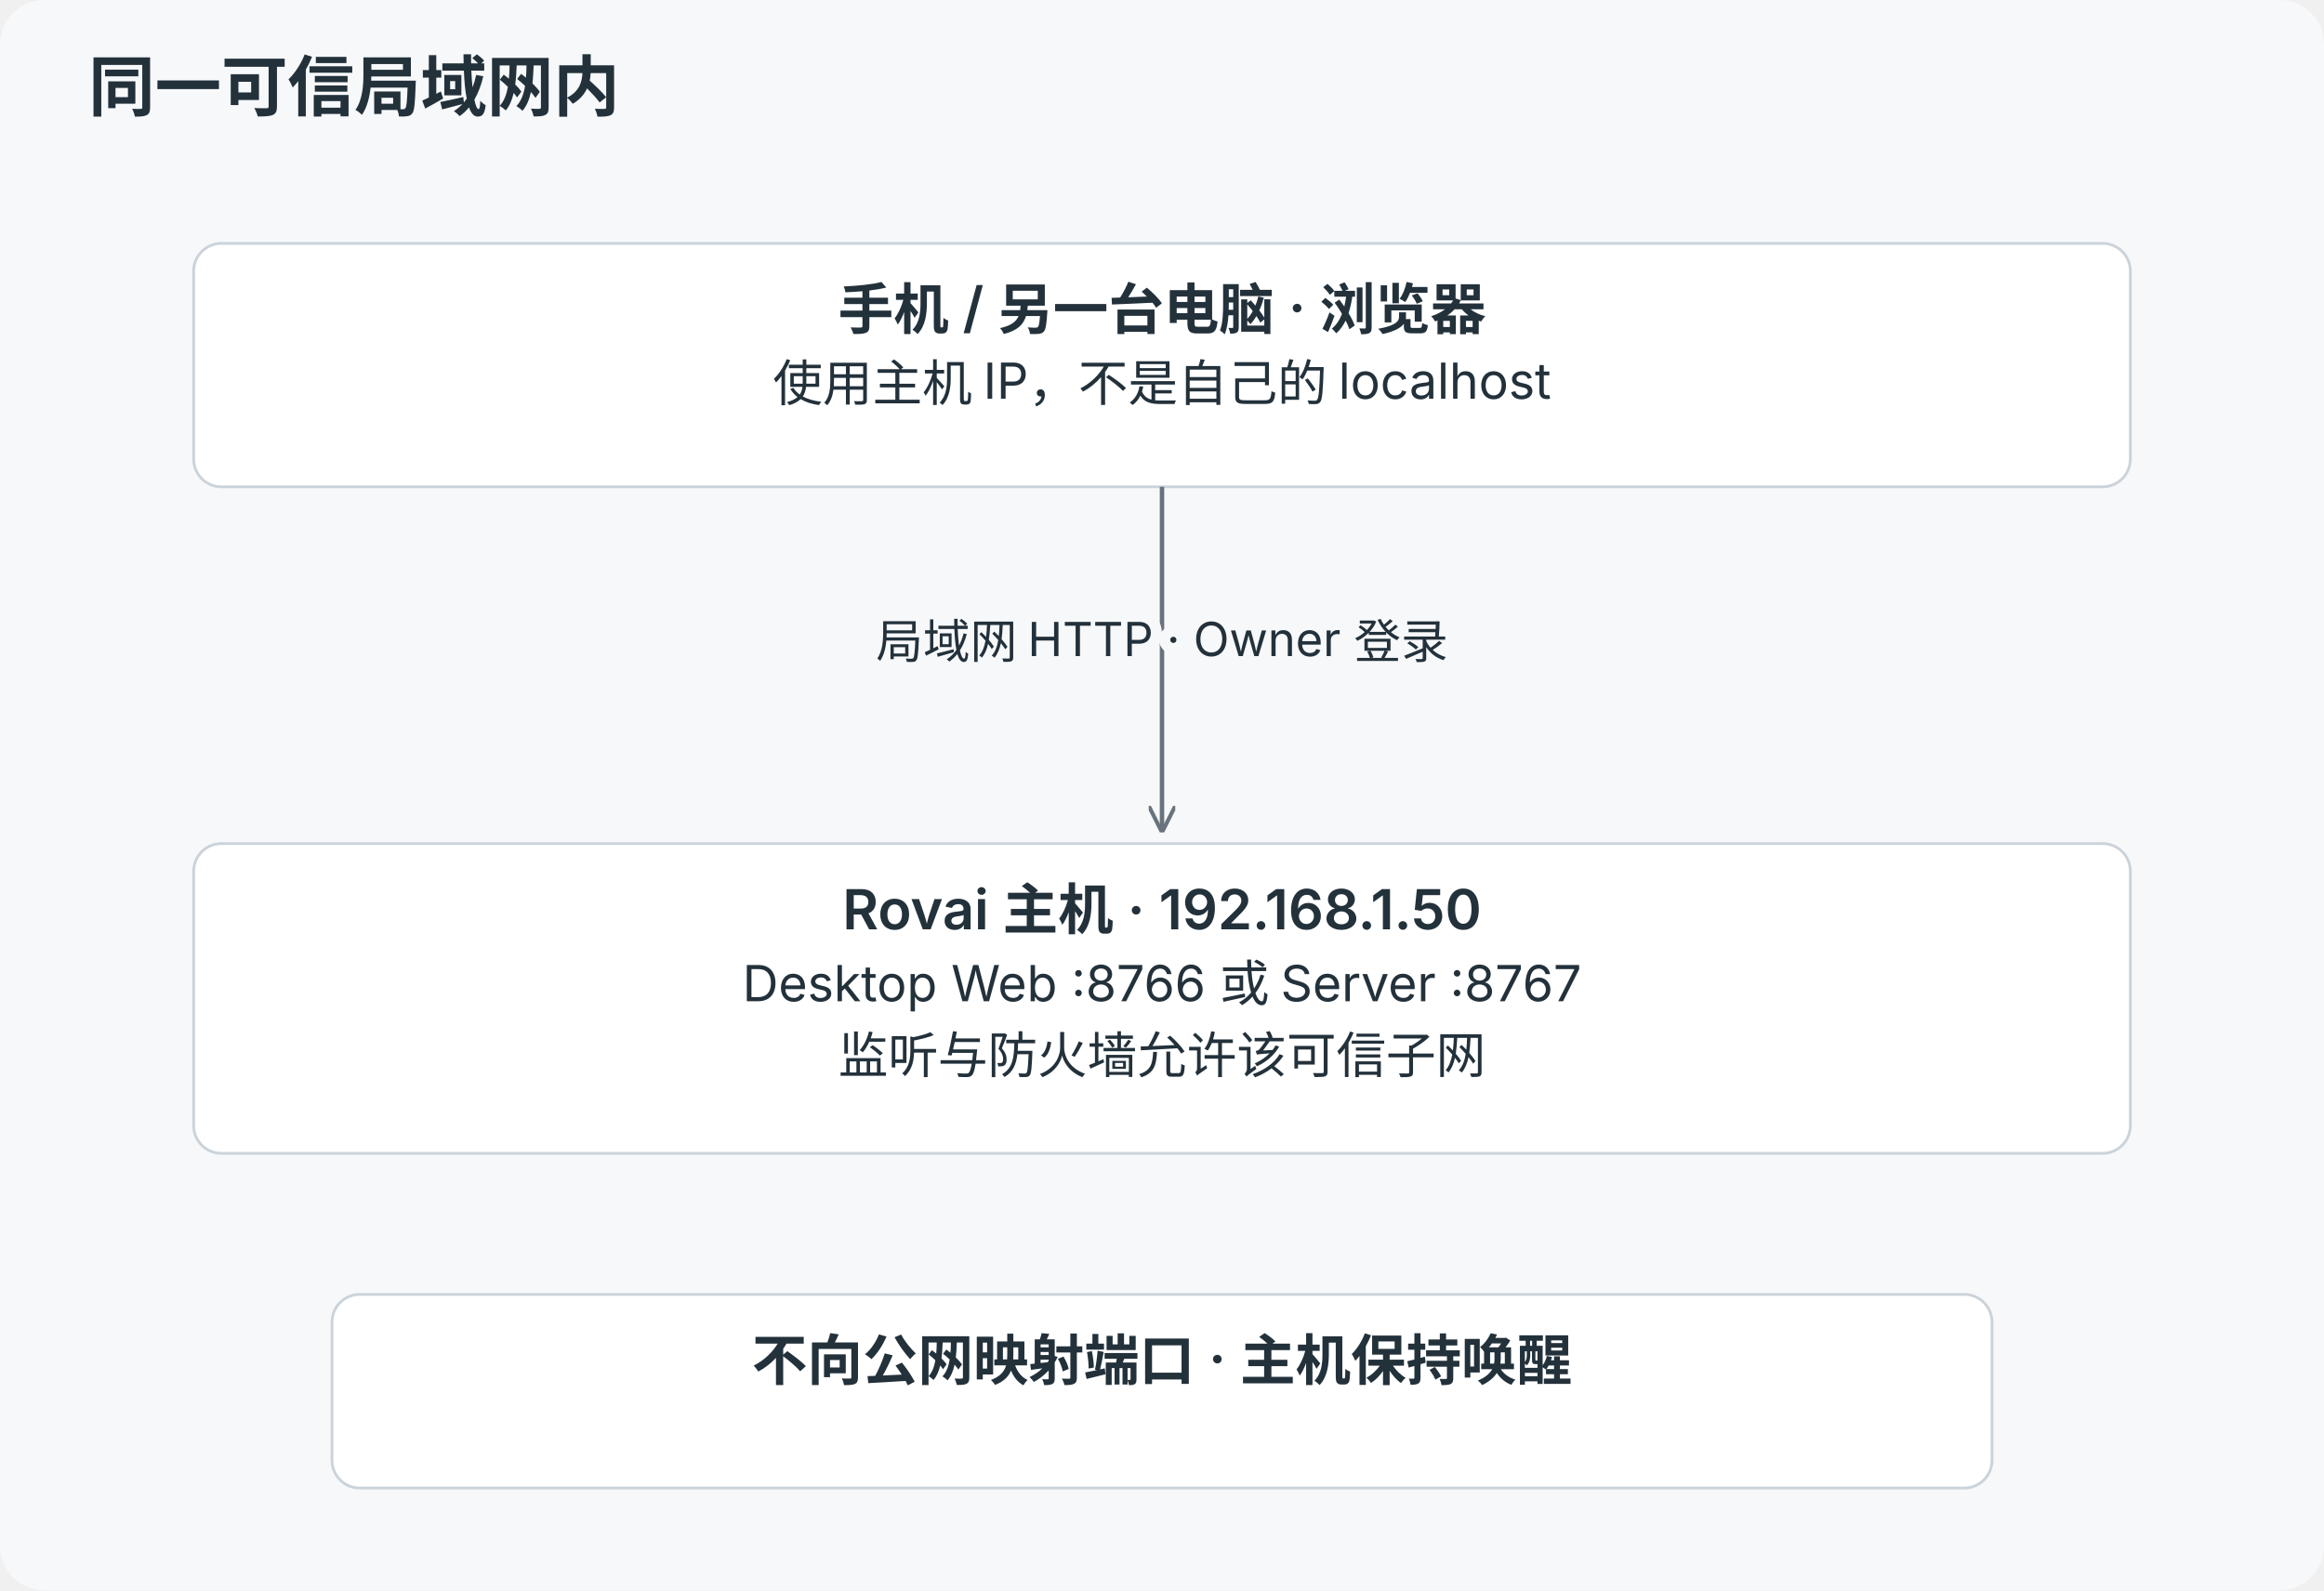
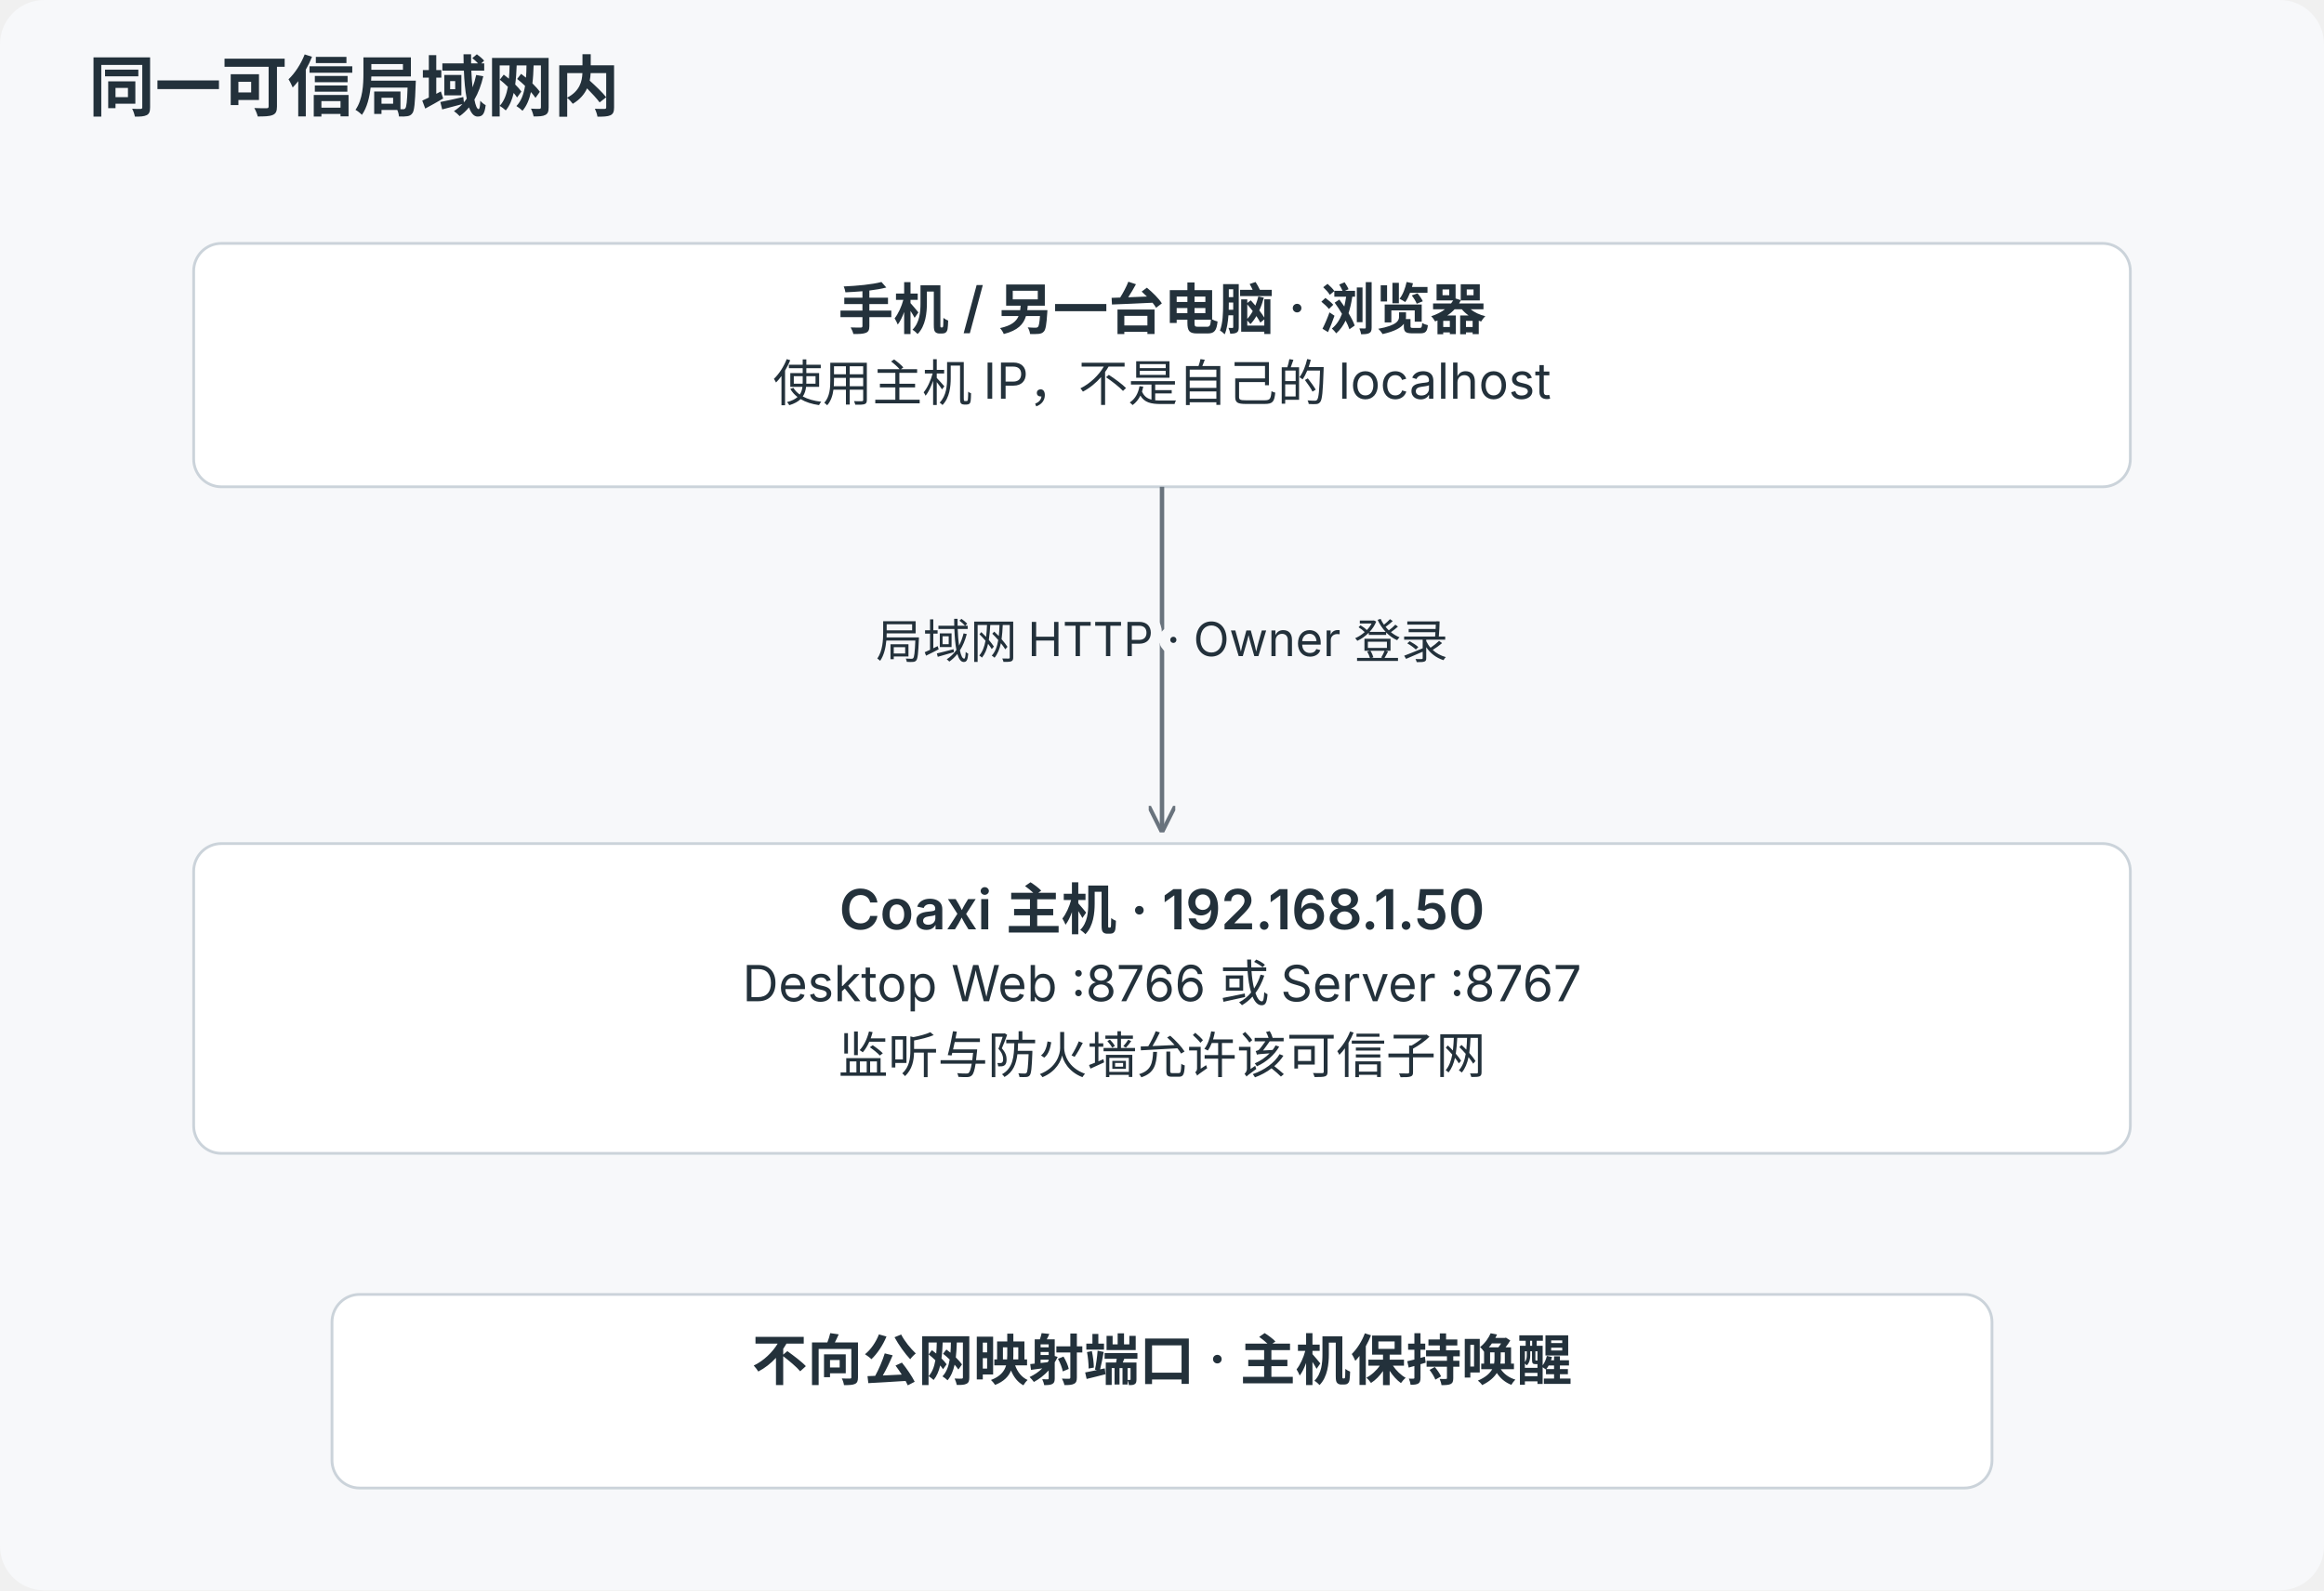
<svg xmlns="http://www.w3.org/2000/svg" viewBox="0 0 840 575" role="img">
  <defs>
    <marker id="a" viewBox="0 0 10 10" refX="9" refY="5" markerWidth="6" markerHeight="6" orient="auto">
      <path d="M0 0L10 5L0 10" fill="none" stroke="#69737d" stroke-width="1.5" />
    </marker>
  </defs>
  <rect width="840" height="575" rx="16" fill="#f7f8fa" />
  <g font-family="Inter,-apple-system,BlinkMacSystemFont,Segoe UI,sans-serif" fill="#23313b">
    <text x="32" y="40" font-size="24" font-weight="600" text-anchor="start">同一可信局域网内</text>
    <rect x="70" y="88" width="700" height="88" rx="10" fill="white" stroke="#cbd3da" />
    <text x="420.0" y="119" font-size="20" font-weight="600" text-anchor="middle">手机 / 另一台电脑 · 浏览器</text>
    <text x="420.0" y="145" font-size="18" font-weight="400" text-anchor="middle">使用主机 IP，不是自己的 localhost</text>
    <path d="M420 176V300" fill="none" stroke="#69737d" stroke-width="1.6" marker-end="url(#a)" />
    <text x="420" y="238" font-size="17" font-weight="400" text-anchor="middle" stroke="#f7f8fa" stroke-width="8" paint-order="stroke" stroke-linejoin="round">局域网 HTTP · Owner 登录</text>
    <rect x="70" y="305" width="700" height="112" rx="10" fill="white" stroke="#cbd3da" />
-     <text x="420.0" y="336" font-size="20" font-weight="600" text-anchor="middle">Rovai 主机 · 192.168.1.50</text>
+     <text x="420.0" y="336" font-size="20" font-weight="600" text-anchor="middle">Coaxi 主机 · 192.168.1.50</text>
    <text x="420.0" y="362" font-size="18" font-weight="400" text-anchor="middle">Desktop Web :8766  或  Server :8767</text>
    <text x="420.0" y="388" font-size="18" font-weight="400" text-anchor="middle">监听与防火墙允许该可信子网</text>
    <rect x="120" y="468" width="600" height="70" rx="10" fill="white" stroke="#cbd3da" />
    <text x="420.0" y="499" font-size="20" font-weight="600" text-anchor="middle">不向公网映射端口 · 主机保持唤醒</text>
  </g>
</svg>
